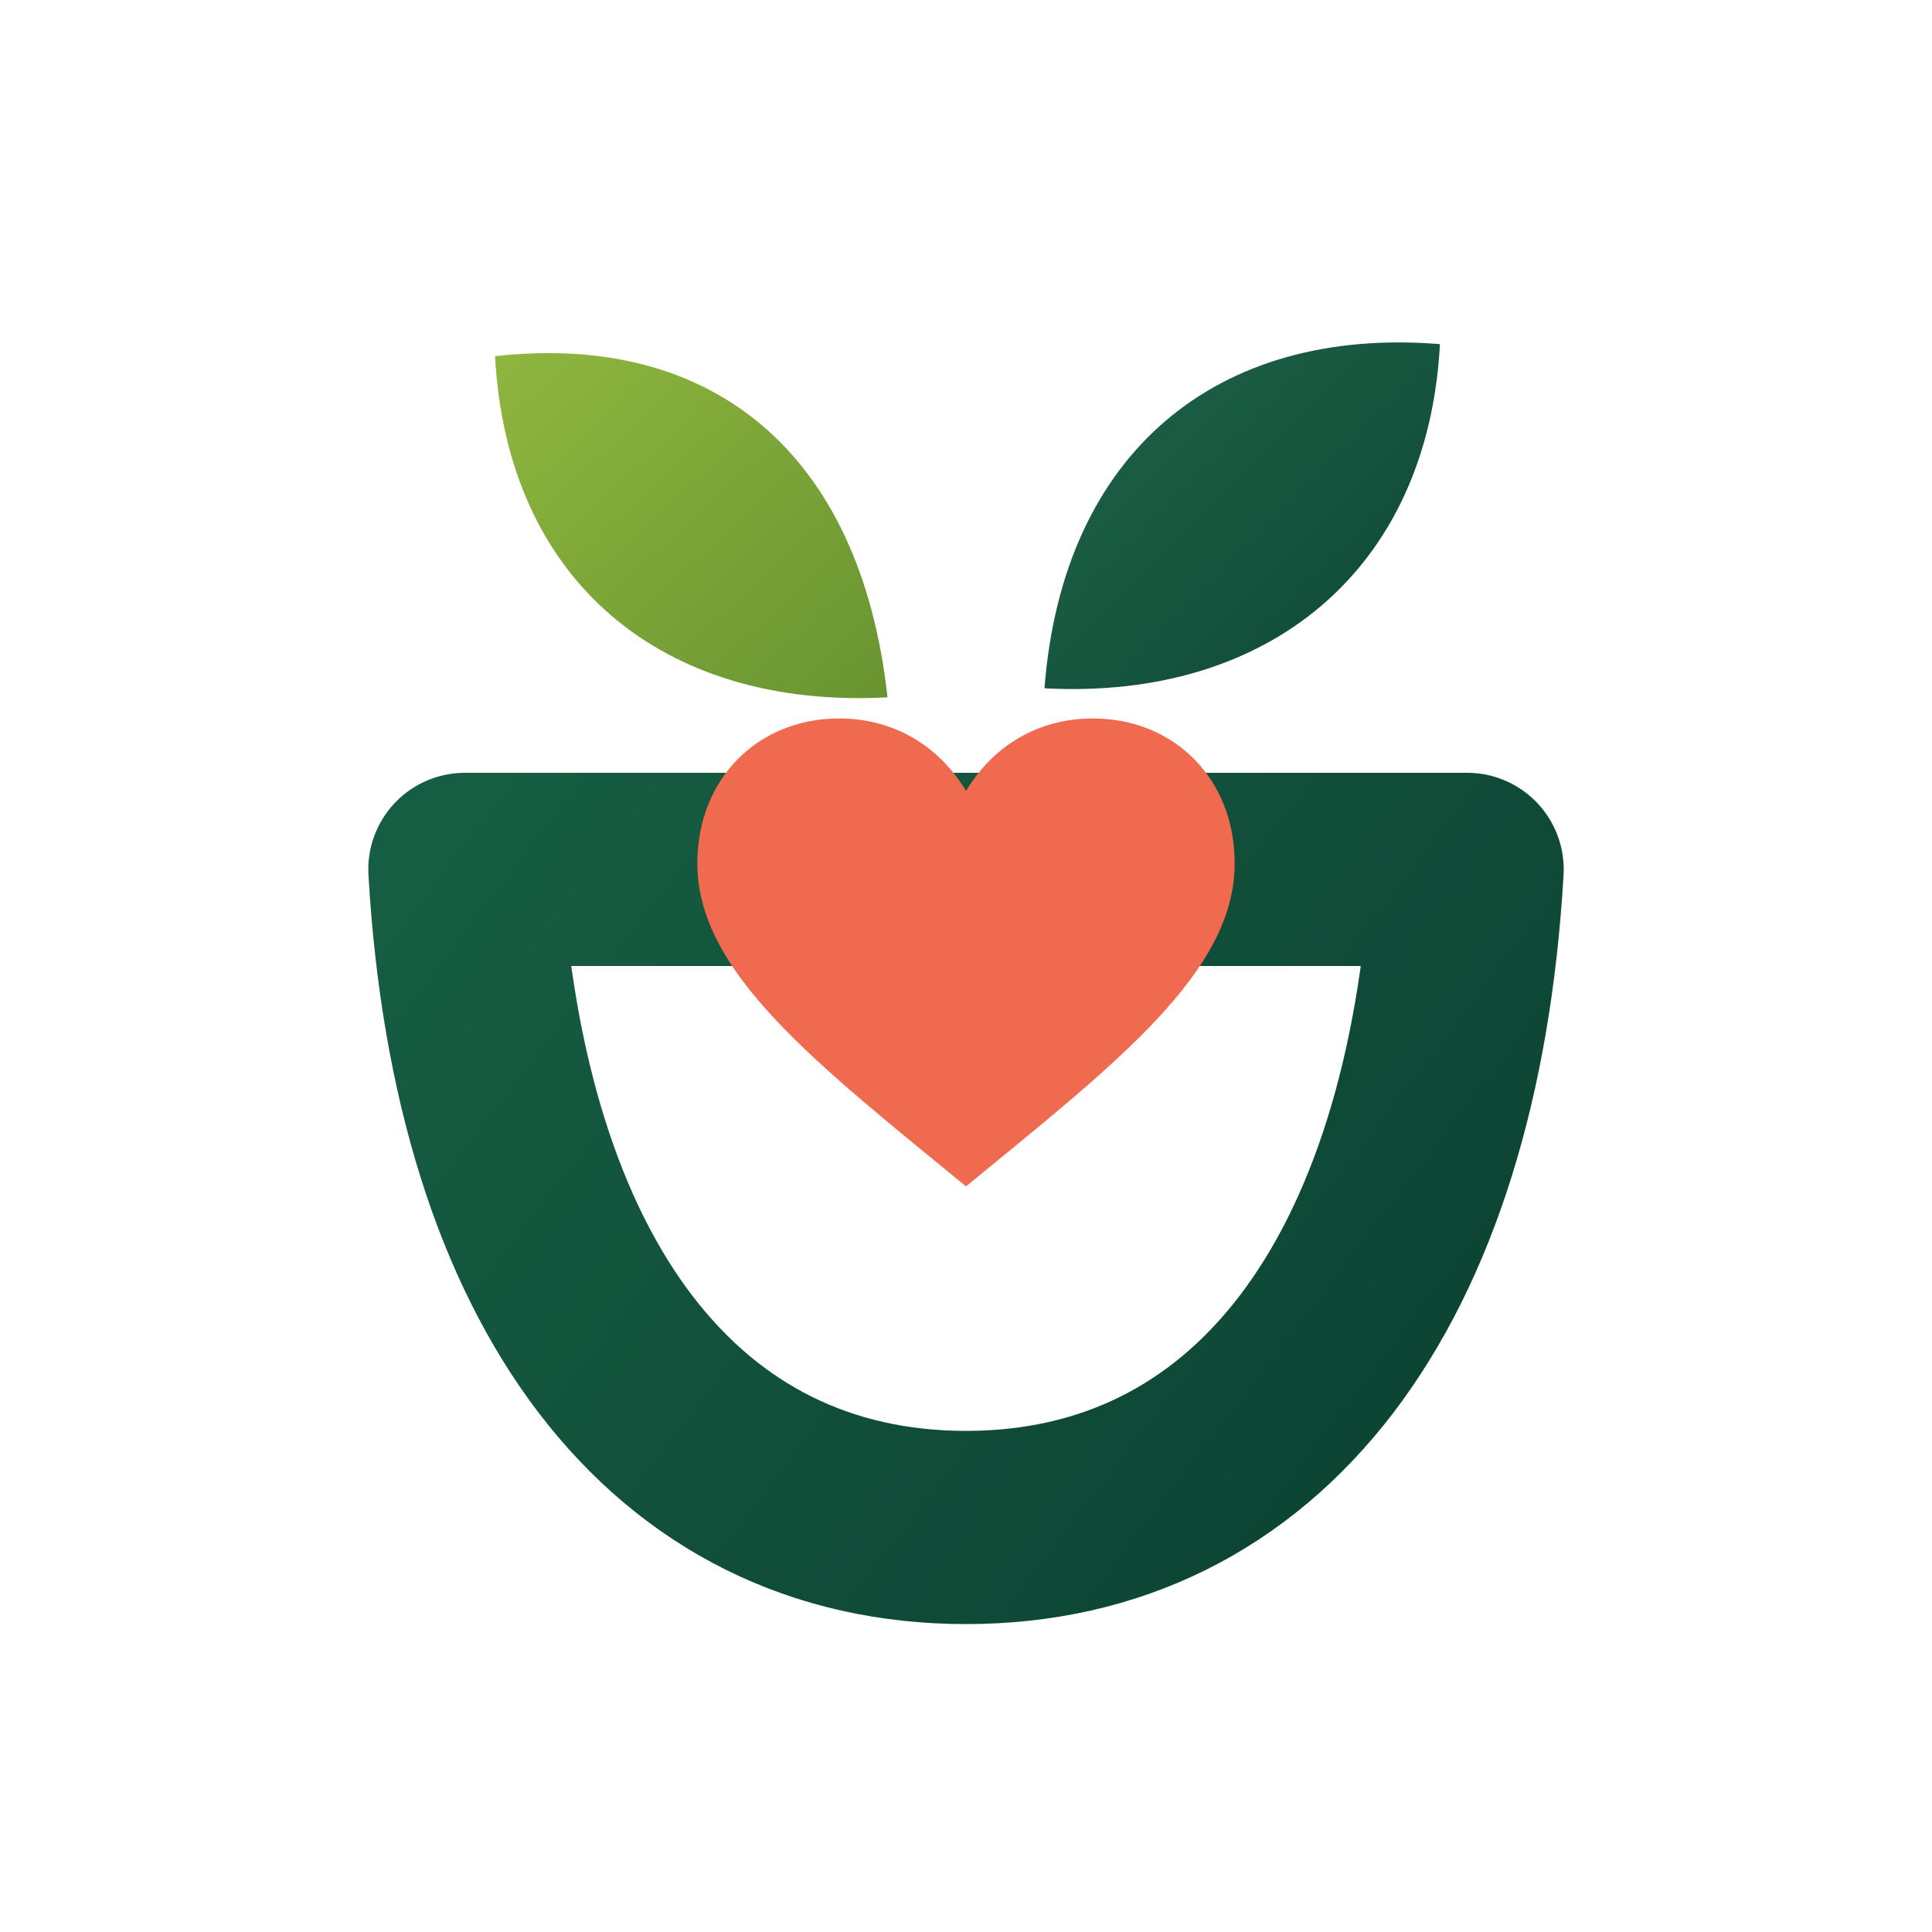
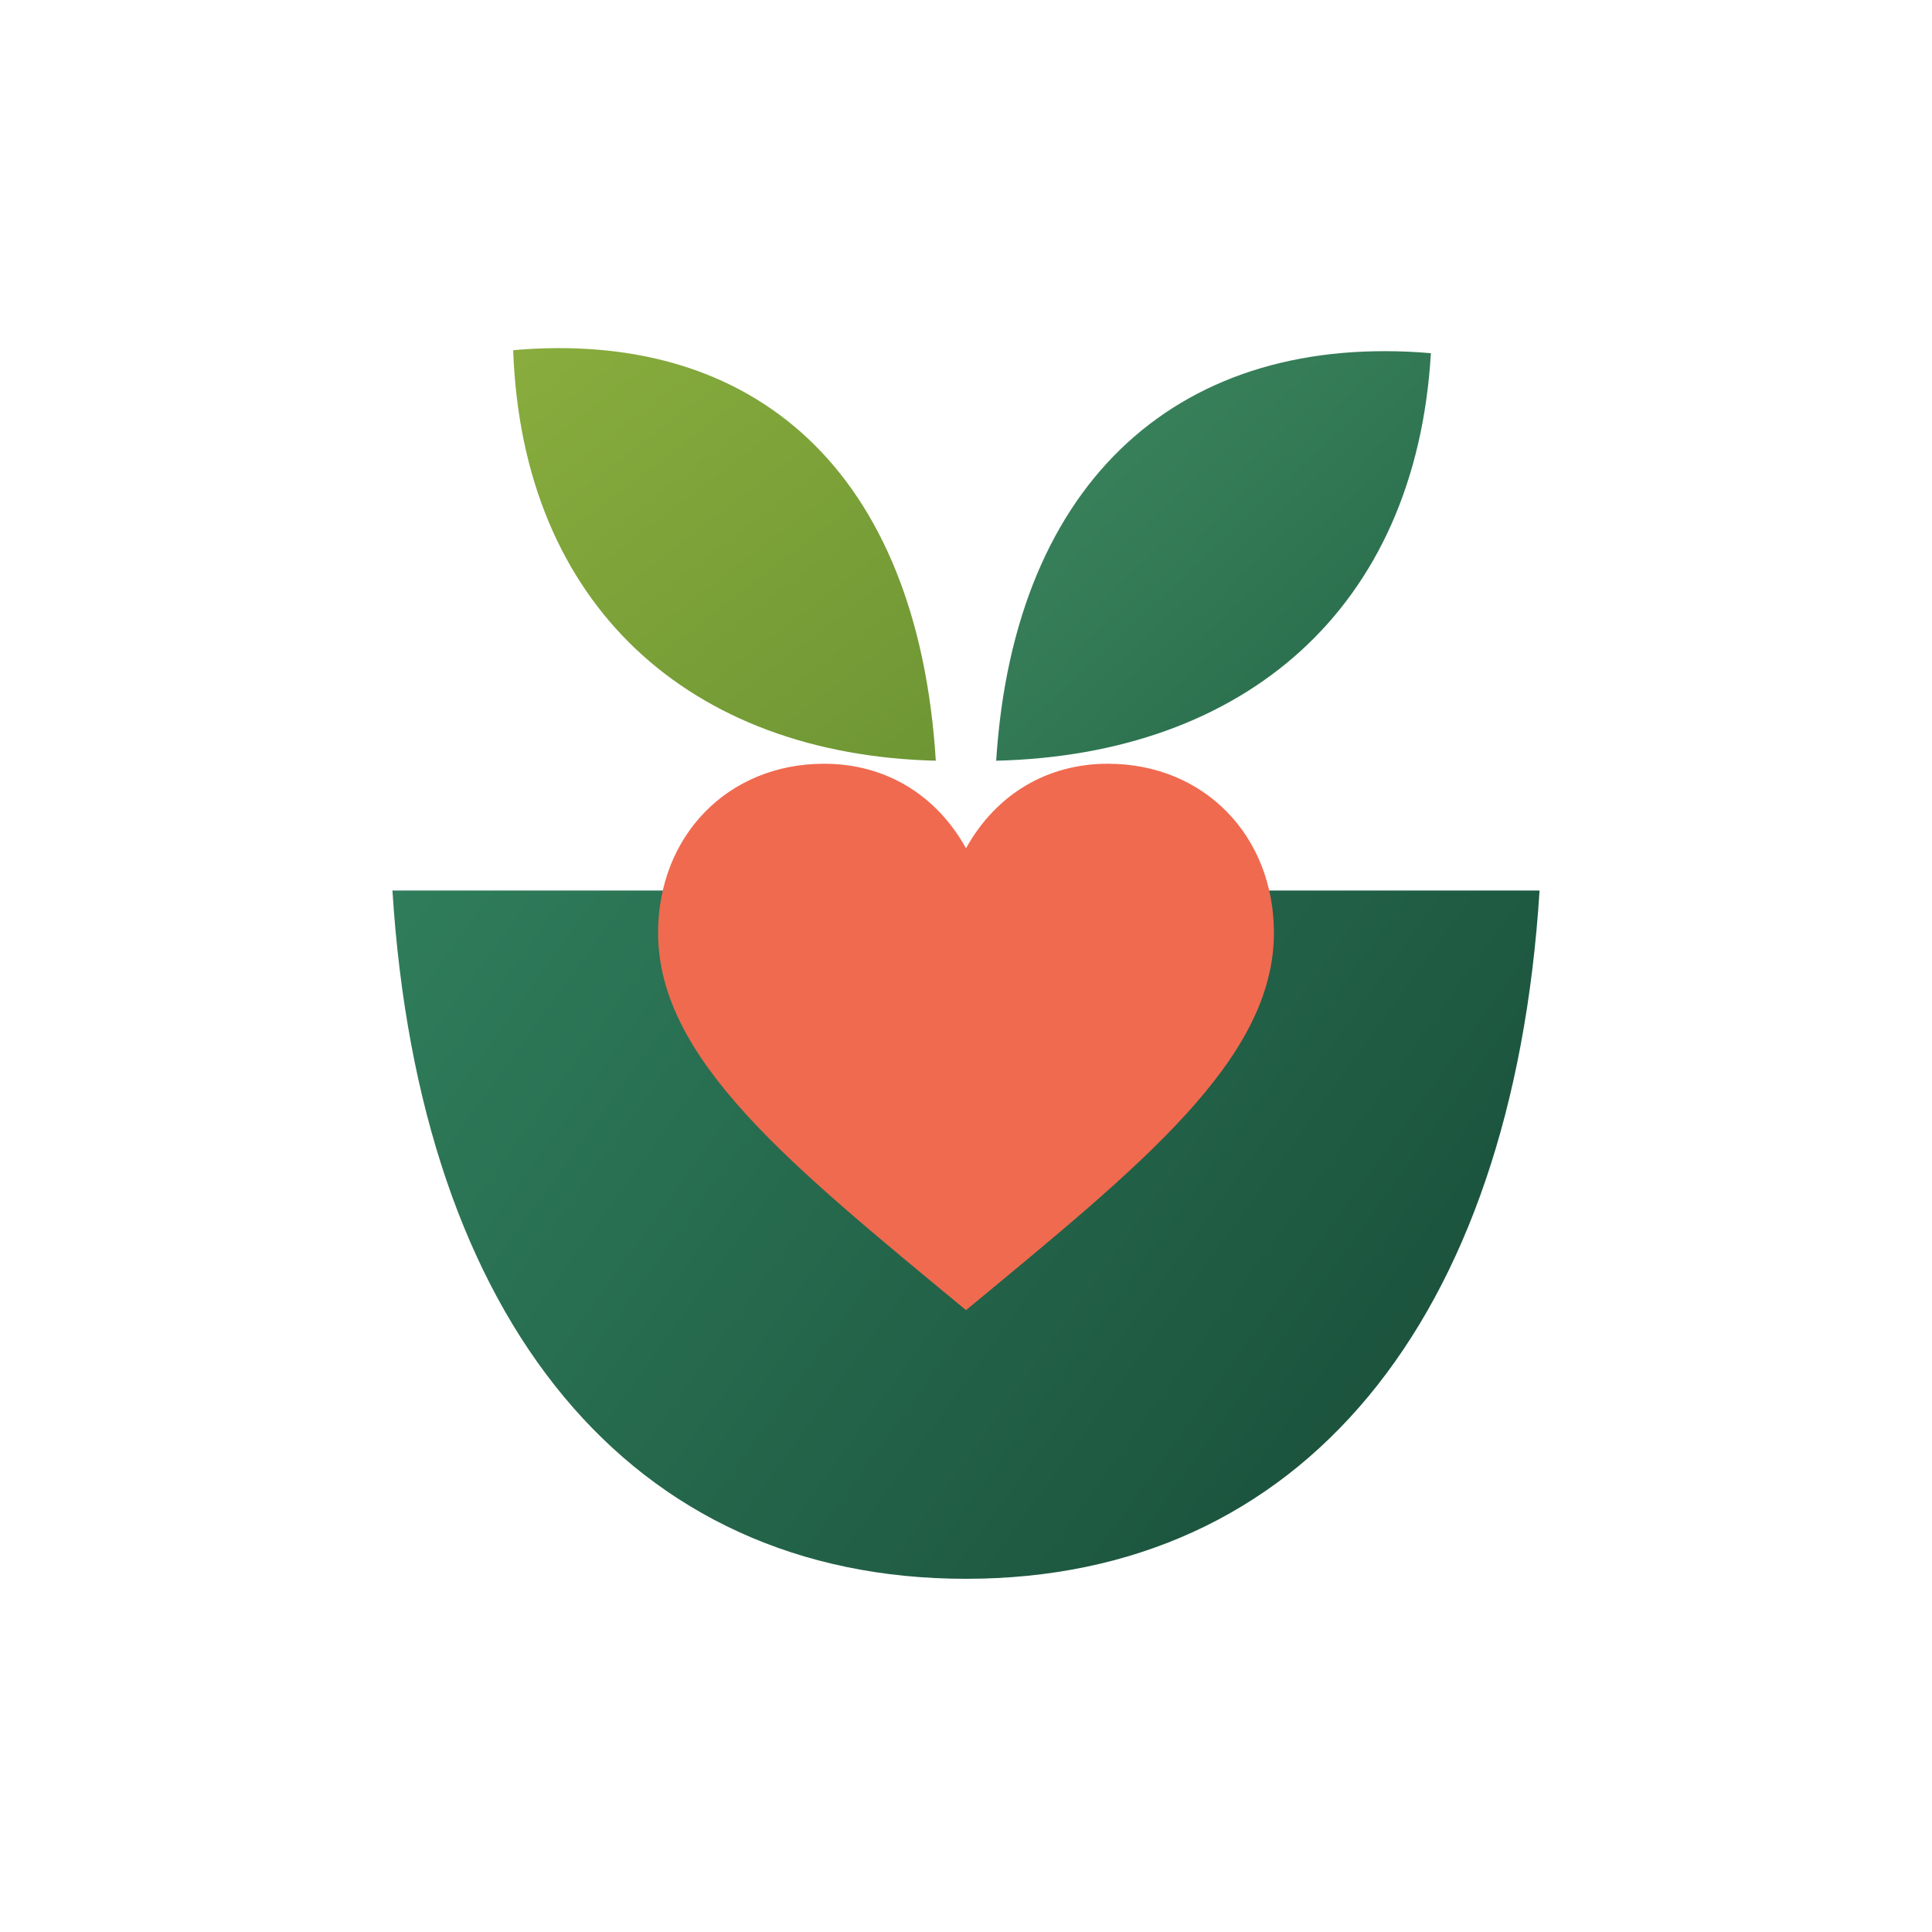
<svg xmlns="http://www.w3.org/2000/svg" viewBox="0 0 64 64" role="img" aria-labelledby="title desc">
  <defs>
-     <linearGradient id="bowl" x1="12" y1="24" x2="51" y2="54" gradientUnits="userSpaceOnUse">
-       <stop stop-color="#176044" />
-       <stop offset="1" stop-color="#0b3f31" />
+     <linearGradient id="bowl" x1="14" y1="28" x2="50" y2="54" gradientUnits="userSpaceOnUse">
+       <stop stop-color="#2f7d5b" />
+       <stop offset="1" stop-color="#174a37" />
    </linearGradient>
-     <linearGradient id="leafLeft" x1="17" y1="10" x2="31" y2="25" gradientUnits="userSpaceOnUse">
-       <stop stop-color="#91b83f" />
-       <stop offset="1" stop-color="#638f2f" />
+     <linearGradient id="leafLeft" x1="18" y1="8" x2="31" y2="25" gradientUnits="userSpaceOnUse">
+       <stop stop-color="#8caf3e" />
+       <stop offset="1" stop-color="#6e9634" />
    </linearGradient>
-     <linearGradient id="leafRight" x1="34" y1="9" x2="49" y2="24" gradientUnits="userSpaceOnUse">
-       <stop stop-color="#22684b" />
-       <stop offset="1" stop-color="#0b4433" />
+     <linearGradient id="leafRight" x1="35" y1="8" x2="50" y2="24" gradientUnits="userSpaceOnUse">
+       <stop stop-color="#3f8a61" />
+       <stop offset="1" stop-color="#256748" />
    </linearGradient>
  </defs>
-   <path d="M15.4 28.8h33.2c-.8 13.8-7 21.8-16.6 21.8s-15.8-8-16.6-21.8Z" fill="none" stroke="url(#bowl)" stroke-width="6.4" stroke-linecap="round" stroke-linejoin="round" />
-   <path d="M29.4 23.1c-7.4.4-12.6-3.8-13-11.3 7.1-.8 12.1 3.1 13 11.3Z" fill="url(#leafLeft)" />
-   <path d="M34.6 22.8c.6-7.8 5.7-12 13.1-11.4-.4 7.5-5.7 11.8-13.1 11.4Z" fill="url(#leafRight)" />
-   <path d="M32 39.3c-5-4.1-8.9-7.1-8.9-10.7 0-2.8 2-4.8 4.7-4.8 1.8 0 3.3.9 4.2 2.4.9-1.5 2.4-2.4 4.2-2.4 2.7 0 4.7 2 4.7 4.8 0 3.6-3.9 6.6-8.9 10.7Z" fill="#f06a4f" />
+   <path d="M13 29.5h38c-.9 14.3-7.9 22.8-19 22.8s-18.1-8.5-19-22.8Z" fill="url(#bowl)" />
+   <path d="M31 25.2C22.9 25 17.3 20.1 17 11.6c8-.7 13.4 4 14 13.6Z" fill="url(#leafLeft)" />
+   <path d="M33 25.2c.6-9.4 6.2-14.2 14.4-13.5-.5 8.5-6.2 13.3-14.4 13.5Z" fill="url(#leafRight)" />
+   <path d="M32 43.4c-5.8-4.8-10.2-8.3-10.2-12.5 0-3.2 2.3-5.6 5.5-5.6 2 0 3.7 1 4.7 2.8 1-1.8 2.7-2.8 4.7-2.8 3.2 0 5.5 2.4 5.5 5.6 0 4.2-4.4 7.7-10.2 12.5Z" fill="#f06a4f" />
</svg>
